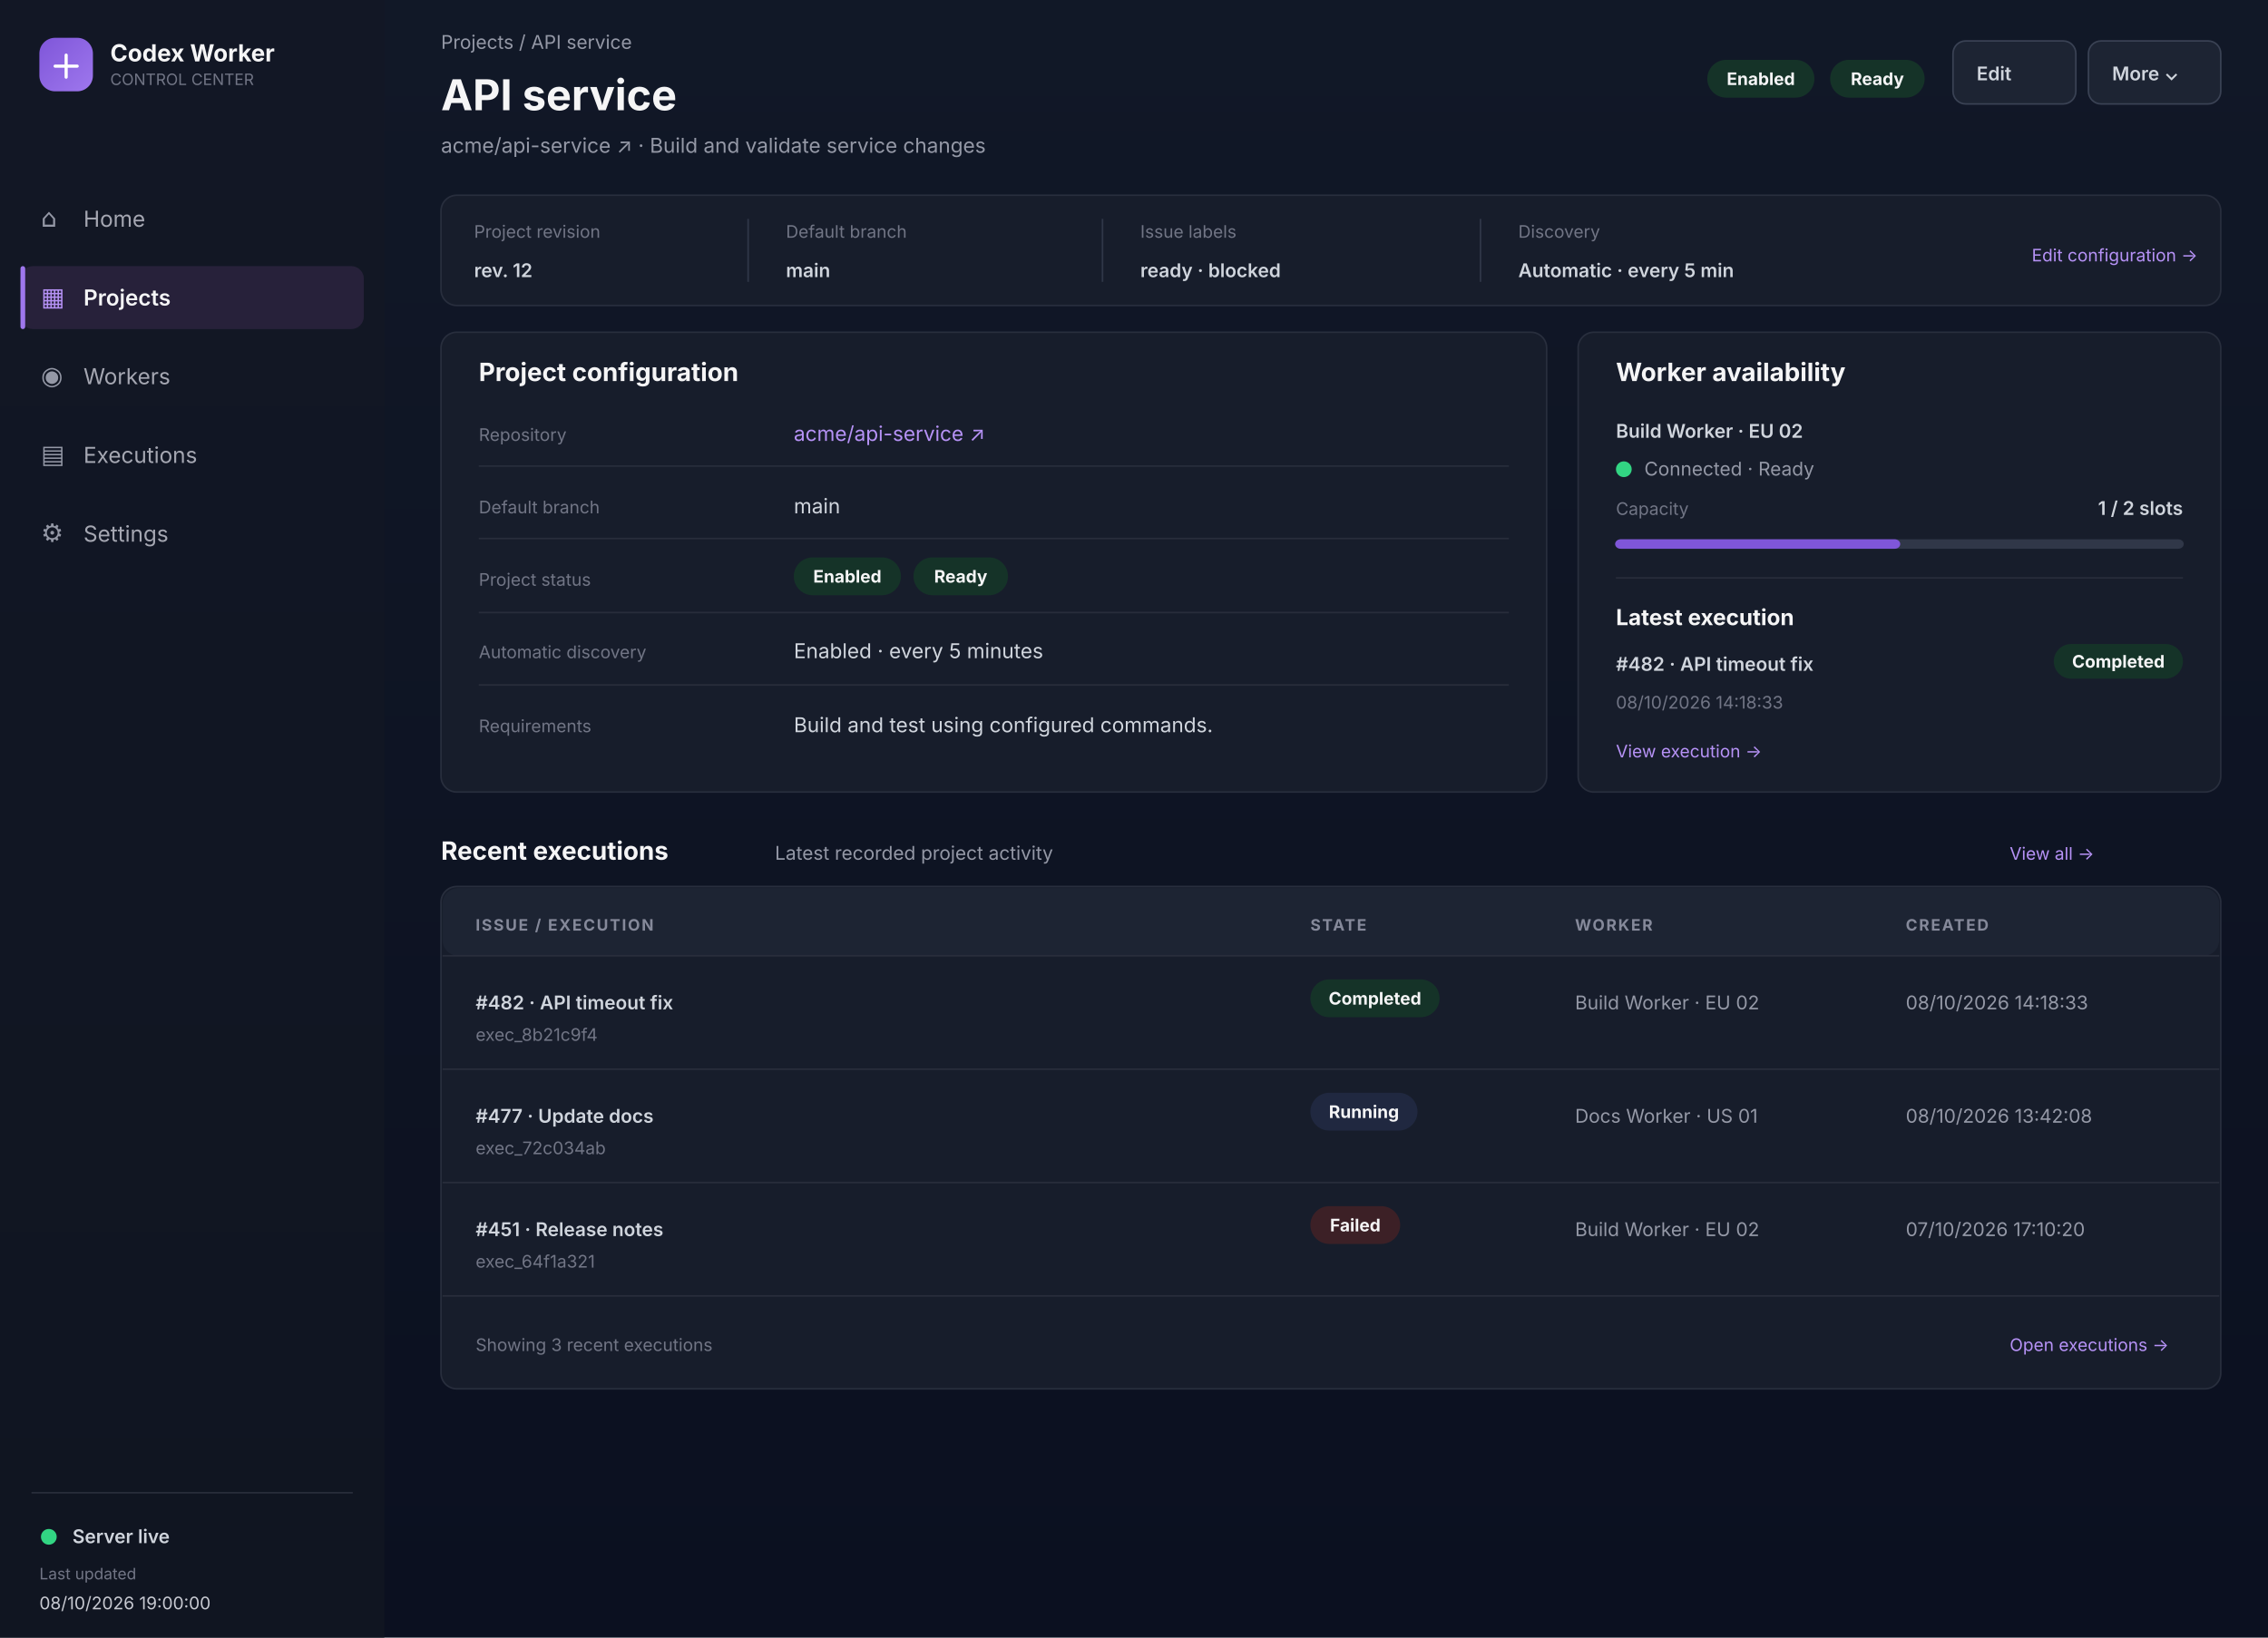
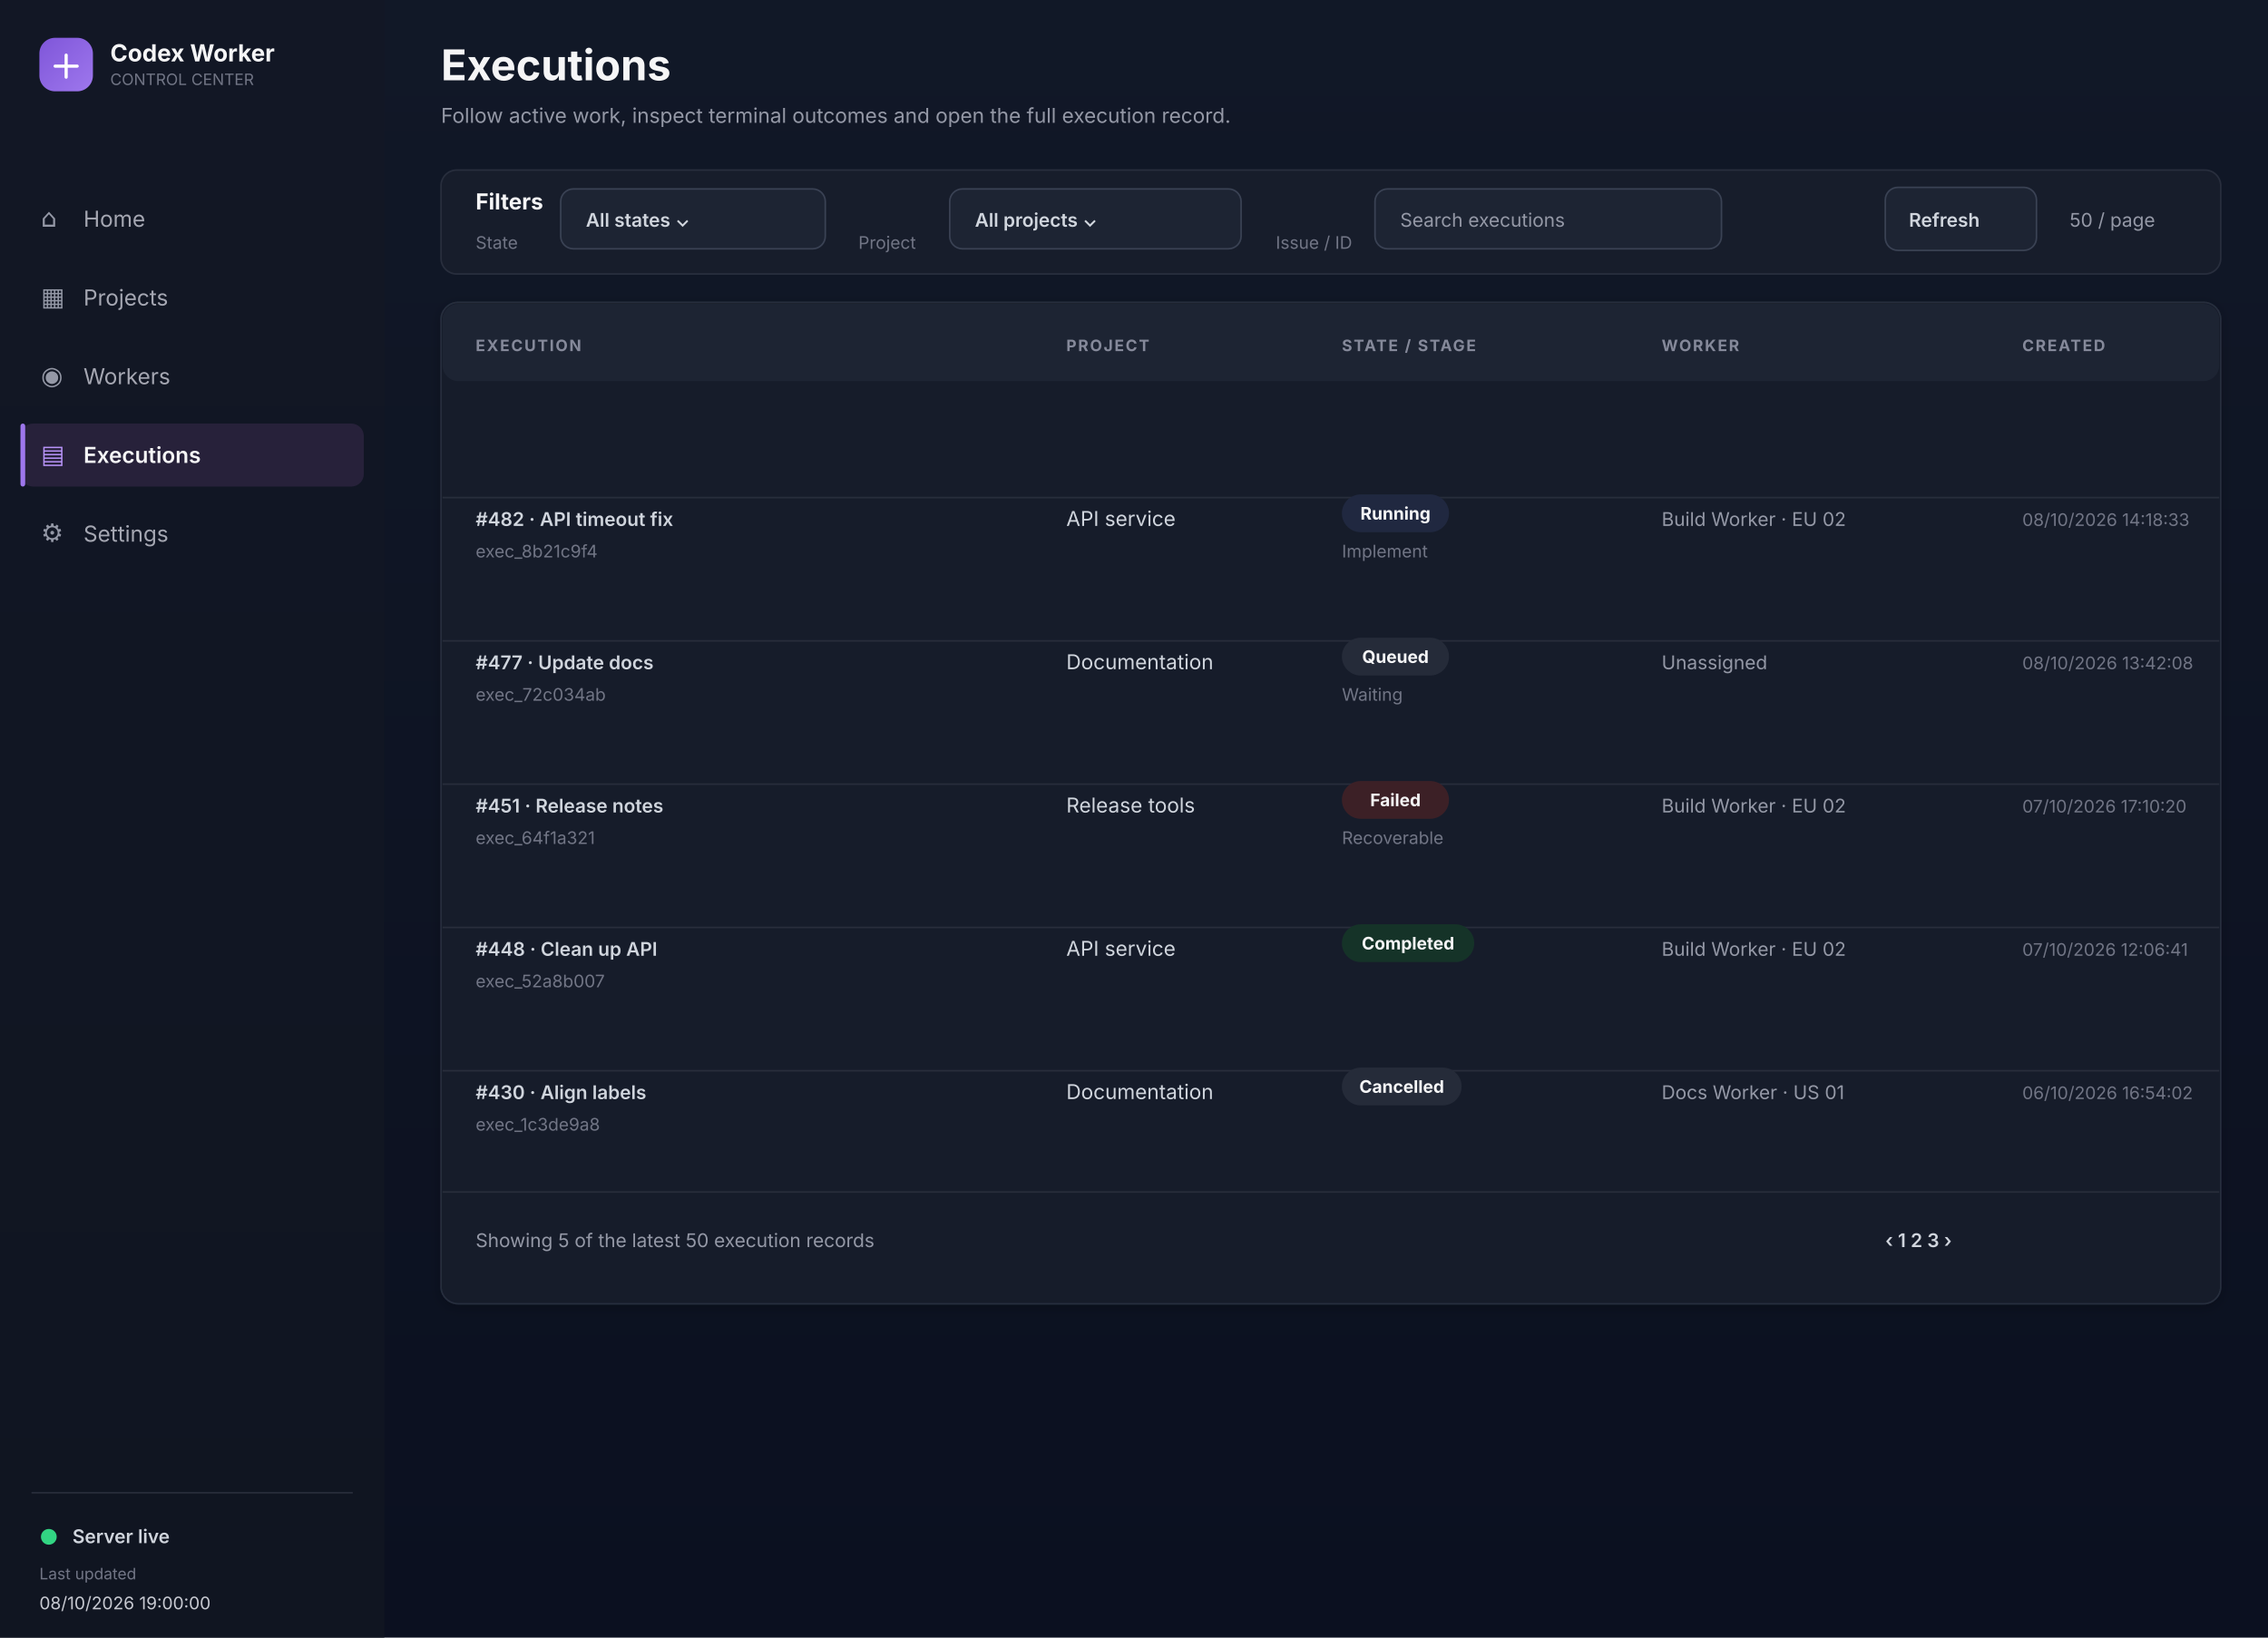
<svg xmlns="http://www.w3.org/2000/svg" width="1440" height="1040" viewBox="0 0 1440 1040" role="img" aria-labelledby="title desc">
  <defs>
    <linearGradient id="bg" x2="0" y2="1">
      <stop stop-color="#111827" />
      <stop offset="1" stop-color="#0b1020" />
    </linearGradient>
    <linearGradient id="sidebar" x2="0" y2="1">
      <stop stop-color="#121725" />
      <stop offset="1" stop-color="#101521" />
    </linearGradient>
    <linearGradient id="accent" x2="1" y2="1">
      <stop stop-color="#7f56d9" />
      <stop offset="1" stop-color="#9e77ed" />
    </linearGradient>
    <filter id="shadow" x="-10%" y="-10%" width="120%" height="130%">
      <feDropShadow dx="0" dy="2" stdDeviation="4" flood-color="#000" flood-opacity=".22" />
    </filter>
    <style>
.ui{font-family:Inter,-apple-system,BlinkMacSystemFont,"Segoe UI",sans-serif;fill:#f5f5f6}.h1{font-size:27px;font-weight:650}.h2{font-size:16px;font-weight:650}.h3{font-size:14px;font-weight:650}.brand{font-size:15px;font-weight:700}.micro{font-size:10px;fill:#717585}.micro-bright{font-size:11px;fill:#c7c9d1}.nav{font-size:14px;fill:#a5a7b2}.nav-active{font-size:14px;fill:#f5f5f6;font-weight:600}.icon{font-size:16px;fill:#9498a6}.icon-active{font-size:16px;fill:#b692f6}.body{font-size:13px;fill:#d0d5dd}.small{font-size:12px;fill:#9498a6}.small-strong{font-size:12px;fill:#d0d5dd;font-weight:600}.muted{font-size:13px;fill:#9498a6}.faint{font-size:11px;fill:#717585}.label{font-size:10px;fill:#85899a;font-weight:700;letter-spacing:1px}.chip{font-size:11px;font-weight:650}.card{fill:#171d2b;stroke:#282e3d}.surface{fill:#1d2433;stroke:#303748}.rule{stroke:#282d3b}.link{fill:#b692f6;font-size:13px}.link-small{fill:#b692f6;font-size:11px}.good{fill:#32d583}.warn{fill:#fdb022}.bad{fill:#fda29b}.info{fill:#84caff}.neutral{fill:#9498a6}
</style>
  </defs>
  <rect width="1440" height="1040" fill="url(#bg)" />
  <rect width="244" height="1040" fill="url(#sidebar)" />
  <rect x="25" y="24" width="34" height="34" rx="10" fill="url(#accent)" />
  <path d="M35 42h14M42 35v14" stroke="#fff" stroke-width="2" stroke-linecap="round" />
  <text x="70" y="39" class="ui brand">Codex Worker</text>
  <text x="70" y="54" class="ui micro">CONTROL CENTER</text>
  <text x="26" y="144" class="ui icon">⌂</text>
  <text x="53" y="144" class="ui nav">Home</text>
-   <rect x="13" y="169" width="218" height="40" rx="8" fill="#27213a" />
-   <rect x="13" y="169" width="3" height="40" rx="1.5" fill="#9e77ed" />
-   <text x="26" y="194" class="ui icon-active">▦</text>
-   <text x="53" y="194" class="ui nav-active">Projects</text>
+   <text x="26" y="194" class="ui icon">▦</text>
+   <text x="53" y="194" class="ui nav">Projects</text>
  <text x="26" y="244" class="ui icon">◉</text>
  <text x="53" y="244" class="ui nav">Workers</text>
-   <text x="26" y="294" class="ui icon">▤</text>
-   <text x="53" y="294" class="ui nav">Executions</text>
+   <rect x="13" y="269" width="218" height="40" rx="8" fill="#27213a" />
+   <rect x="13" y="269" width="3" height="40" rx="1.5" fill="#9e77ed" />
+   <text x="26" y="294" class="ui icon-active">▤</text>
+   <text x="53" y="294" class="ui nav-active">Executions</text>
  <text x="26" y="344" class="ui icon">⚙</text>
  <text x="53" y="344" class="ui nav">Settings</text>
  <line x1="20" y1="948" x2="224" y2="948" stroke="#282d3b" />
  <circle cx="31" cy="976" r="5" fill="#32d583" />
  <text x="46" y="980" class="ui small-strong">Server live</text>
  <text x="25" y="1003" class="ui micro">Last updated</text>
  <text x="25" y="1022" class="ui micro-bright">08/10/2026 19:00:00</text>
  <g class="ui">
-     <text x="280" y="31" class="ui small">Projects  /  API service</text>
-     <text x="280" y="70" class="ui h1">API service</text>
-     <text x="280" y="97" class="ui muted">acme/api-service  ↗   ·   Build and validate service changes</text>
-     <rect x="1084" y="38" width="68" height="24" rx="12" fill="#153328" />
-     <text x="1118" y="54" text-anchor="middle" class="ui chip" fill="#6ce9a6">Enabled</text>
-     <rect x="1162" y="38" width="60" height="24" rx="12" fill="#153328" />
-     <text x="1192" y="54" text-anchor="middle" class="ui chip" fill="#6ce9a6">Ready</text>
-     <rect x="1240" y="26" width="78" height="40" rx="8" fill="#1d2433" stroke="#3a4254" />
-     <text x="1255" y="51" class="ui small-strong" fill="#d0d5dd">Edit</text>
-     <rect x="1326" y="26" width="84" height="40" rx="8" fill="#1d2433" stroke="#3a4254" />
-     <text x="1341" y="51" class="ui small-strong" fill="#d0d5dd">More  ⌄</text>
-     <rect x="280" y="124" width="1130" height="70" rx="10" fill="#171d2b" stroke="#282e3d" />
-     <text x="301" y="151" class="ui faint">Project revision</text>
-     <text x="301" y="176" class="ui small-strong">rev. 12</text>
-     <line x1="475" y1="139" x2="475" y2="179" stroke="#303748" stroke-width="1" />
-     <text x="499" y="151" class="ui faint">Default branch</text>
-     <text x="499" y="176" class="ui small-strong">main</text>
-     <line x1="700" y1="139" x2="700" y2="179" stroke="#303748" stroke-width="1" />
-     <text x="724" y="151" class="ui faint">Issue labels</text>
-     <text x="724" y="176" class="ui small-strong">ready · blocked</text>
-     <line x1="940" y1="139" x2="940" y2="179" stroke="#303748" stroke-width="1" />
-     <text x="964" y="151" class="ui faint">Discovery</text>
-     <text x="964" y="176" class="ui small-strong">Automatic · every 5 min</text>
-     <text x="1290" y="166" class="ui link-small">Edit configuration →</text>
-     <rect x="280" y="211" width="702" height="292" rx="10" fill="#171d2b" stroke="#282e3d" />
-     <text x="304" y="242" class="ui h2">Project configuration</text>
-     <text x="304" y="280" class="ui faint">Repository</text>
-     <text x="504" y="280" class="ui link">acme/api-service  ↗</text>
-     <line x1="304" y1="296" x2="958" y2="296" stroke="#282d3b" stroke-width="1" />
-     <text x="304" y="326" class="ui faint">Default branch</text>
-     <text x="504" y="326" class="ui body">main</text>
-     <line x1="304" y1="342" x2="958" y2="342" stroke="#282d3b" stroke-width="1" />
-     <text x="304" y="372" class="ui faint">Project status</text>
-     <rect x="504" y="354" width="68" height="24" rx="12" fill="#153328" />
-     <text x="538" y="370" text-anchor="middle" class="ui chip" fill="#6ce9a6">Enabled</text>
-     <rect x="580" y="354" width="60" height="24" rx="12" fill="#153328" />
-     <text x="610" y="370" text-anchor="middle" class="ui chip" fill="#6ce9a6">Ready</text>
-     <line x1="304" y1="389" x2="958" y2="389" stroke="#282d3b" stroke-width="1" />
-     <text x="304" y="418" class="ui faint">Automatic discovery</text>
-     <text x="504" y="418" class="ui body">Enabled · every 5 minutes</text>
-     <line x1="304" y1="435" x2="958" y2="435" stroke="#282d3b" stroke-width="1" />
-     <text x="304" y="465" class="ui faint">Requirements</text>
-     <text x="504" y="465" class="ui body">Build and test using configured commands.</text>
-     <rect x="1002" y="211" width="408" height="292" rx="10" fill="#171d2b" stroke="#282e3d" />
-     <text x="1026" y="242" class="ui h2">Worker availability</text>
-     <text x="1026" y="278" class="ui small-strong">Build Worker · EU 02</text>
-     <circle cx="1031" cy="298" r="5" class="dot good" />
-     <text x="1044" y="302" class="ui small">Connected · Ready</text>
-     <text x="1026" y="327" class="ui faint">Capacity</text>
-     <text x="1386" y="327" class="ui small-strong" text-anchor="end">1 / 2 slots</text>
-     <rect x="1026" y="343" width="360" height="5" rx="3" fill="#303748" stroke="#303748" />
-     <rect x="1026" y="343" width="180" height="5" rx="3" fill="#7f56d9" stroke="#7f56d9" />
-     <line x1="1026" y1="367" x2="1386" y2="367" stroke="#282d3b" stroke-width="1" />
-     <text x="1026" y="397" class="ui h3">Latest execution</text>
-     <text x="1026" y="426" class="ui small-strong">#482 · API timeout fix</text>
-     <rect x="1304" y="409" width="82" height="22" rx="11" fill="#153328" />
-     <text x="1345" y="424" text-anchor="middle" class="ui chip" fill="#6ce9a6">Completed</text>
-     <text x="1026" y="450" class="ui faint">08/10/2026 14:18:33</text>
-     <text x="1026" y="481" class="ui link-small">View execution →</text>
-     <text x="280" y="546" class="ui h2">Recent executions</text>
-     <text x="492" y="546" class="ui small">Latest recorded project activity</text>
-     <text x="1276" y="546" class="ui link-small">View all →</text>
-     <rect x="280" y="563" width="1130" height="319" rx="10" fill="#171d2b" stroke="#282e3d" />
-     <rect x="281" y="564" width="1128" height="43" rx="10" fill="#1d2433" />
-     <text x="302" y="591" class="ui label">ISSUE / EXECUTION</text>
-     <text x="832" y="591" class="ui label">STATE</text>
-     <text x="1000" y="591" class="ui label">WORKER</text>
-     <text x="1210" y="591" class="ui label">CREATED</text>
-     <line x1="281" y1="607" x2="1409" y2="607" stroke="#282d3b" stroke-width="1" />
-     <text x="302" y="641" class="ui small-strong">#482 · API timeout fix</text>
-     <text x="302" y="661" class="ui faint">exec_8b21c9f4</text>
-     <rect x="832" y="622" width="82" height="24" rx="12" fill="#153328" />
-     <text x="873" y="638" text-anchor="middle" class="ui chip" fill="#6ce9a6">Completed</text>
-     <text x="1000" y="641" class="ui small">Build Worker · EU 02</text>
-     <text x="1210" y="641" class="ui small">08/10/2026 14:18:33</text>
-     <line x1="281" y1="679" x2="1409" y2="679" stroke="#282d3b" stroke-width="1" />
-     <text x="302" y="713" class="ui small-strong">#477 · Update docs</text>
-     <text x="302" y="733" class="ui faint">exec_72c034ab</text>
-     <rect x="832" y="694" width="68" height="24" rx="12" fill="#202840" />
-     <text x="866" y="710" text-anchor="middle" class="ui chip" fill="#84caff">Running</text>
-     <text x="1000" y="713" class="ui small">Docs Worker · US 01</text>
-     <text x="1210" y="713" class="ui small">08/10/2026 13:42:08</text>
-     <line x1="281" y1="751" x2="1409" y2="751" stroke="#282d3b" stroke-width="1" />
-     <text x="302" y="785" class="ui small-strong">#451 · Release notes</text>
-     <text x="302" y="805" class="ui faint">exec_64f1a321</text>
-     <rect x="832" y="766" width="57" height="24" rx="12" fill="#3c2026" />
-     <text x="860.5" y="782" text-anchor="middle" class="ui chip" fill="#fda29b">Failed</text>
-     <text x="1000" y="785" class="ui small">Build Worker · EU 02</text>
-     <text x="1210" y="785" class="ui small">07/10/2026 17:10:20</text>
-     <line x1="281" y1="823" x2="1409" y2="823" stroke="#282d3b" stroke-width="1" />
-     <text x="302" y="858" class="ui faint">Showing 3 recent executions</text>
-     <text x="1276" y="858" class="ui link-small">Open executions →</text>
+     <text x="280" y="51" class="ui h1">Executions</text>
+     <text x="280" y="78" class="ui muted">Follow active work, inspect terminal outcomes and open the full execution record.</text>
+     <rect x="280" y="108" width="1130" height="66" rx="10" fill="#171d2b" stroke="#282e3d" />
+     <text x="302" y="133" class="ui h3">Filters</text>
+     <text x="302" y="158" class="ui faint">State</text>
+     <rect x="356" y="120" width="168" height="38" rx="8" fill="#1d2433" stroke="#3a4254" />
+     <text x="372" y="144" class="ui small-strong">All states  ⌄</text>
+     <text x="545" y="158" class="ui faint">Project</text>
+     <rect x="603" y="120" width="185" height="38" rx="8" fill="#1d2433" stroke="#3a4254" />
+     <text x="619" y="144" class="ui small-strong">All projects  ⌄</text>
+     <text x="810" y="158" class="ui faint">Issue / ID</text>
+     <rect x="873" y="120" width="220" height="38" rx="8" fill="#1d2433" stroke="#3a4254" />
+     <text x="889" y="144" class="ui small">Search executions</text>
+     <rect x="1197" y="119" width="96" height="40" rx="8" fill="#1d2433" stroke="#3a4254" />
+     <text x="1212" y="144" class="ui small-strong" fill="#d0d5dd">Refresh</text>
+     <text x="1314" y="144" class="ui small">50 / page</text>
+     <rect x="280" y="192" width="1130" height="636" rx="11" fill="#171d2b" stroke="#282e3d" filter="url(#shadow)" />
+     <rect x="281" y="193" width="1128" height="49" rx="10" fill="#1d2433" />
+     <text x="302" y="223" class="ui label">EXECUTION</text>
+     <text x="677" y="223" class="ui label">PROJECT</text>
+     <text x="852" y="223" class="ui label">STATE / STAGE</text>
+     <text x="1055" y="223" class="ui label">WORKER</text>
+     <text x="1284" y="223" class="ui label">CREATED</text>
+     <line x1="281" y1="316" x2="1409" y2="316" stroke="#282d3b" stroke-width="1" />
+     <text x="302" y="334" class="ui small-strong">#482 · API timeout fix</text>
+     <text x="302" y="354" class="ui faint">exec_8b21c9f4</text>
+     <text x="677" y="334" class="ui body">API service</text>
+     <rect x="852" y="314" width="68" height="24" rx="12" fill="#202840" />
+     <text x="886" y="330" text-anchor="middle" class="ui chip" fill="#84caff">Running</text>
+     <text x="852" y="354" class="ui faint">Implement</text>
+     <text x="1055" y="334" class="ui small">Build Worker · EU 02</text>
+     <text x="1284" y="334" class="ui faint">08/10/2026 14:18:33</text>
+     <line x1="281" y1="407" x2="1409" y2="407" stroke="#282d3b" stroke-width="1" />
+     <text x="302" y="425" class="ui small-strong">#477 · Update docs</text>
+     <text x="302" y="445" class="ui faint">exec_72c034ab</text>
+     <text x="677" y="425" class="ui body">Documentation</text>
+     <rect x="852" y="405" width="68" height="24" rx="12" fill="#252b39" />
+     <text x="886" y="421" text-anchor="middle" class="ui chip" fill="#c7c9d1">Queued</text>
+     <text x="852" y="445" class="ui faint">Waiting</text>
+     <text x="1055" y="425" class="ui small">Unassigned</text>
+     <text x="1284" y="425" class="ui faint">08/10/2026 13:42:08</text>
+     <line x1="281" y1="498" x2="1409" y2="498" stroke="#282d3b" stroke-width="1" />
+     <text x="302" y="516" class="ui small-strong">#451 · Release notes</text>
+     <text x="302" y="536" class="ui faint">exec_64f1a321</text>
+     <text x="677" y="516" class="ui body">Release tools</text>
+     <rect x="852" y="496" width="68" height="24" rx="12" fill="#3c2026" />
+     <text x="886" y="512" text-anchor="middle" class="ui chip" fill="#fda29b">Failed</text>
+     <text x="852" y="536" class="ui faint">Recoverable</text>
+     <text x="1055" y="516" class="ui small">Build Worker · EU 02</text>
+     <text x="1284" y="516" class="ui faint">07/10/2026 17:10:20</text>
+     <line x1="281" y1="589" x2="1409" y2="589" stroke="#282d3b" stroke-width="1" />
+     <text x="302" y="607" class="ui small-strong">#448 · Clean up API</text>
+     <text x="302" y="627" class="ui faint">exec_52a8b007</text>
+     <text x="677" y="607" class="ui body">API service</text>
+     <rect x="852" y="587" width="84" height="24" rx="12" fill="#153328" />
+     <text x="894" y="603" text-anchor="middle" class="ui chip" fill="#6ce9a6">Completed</text>
+     <text x="1055" y="607" class="ui small">Build Worker · EU 02</text>
+     <text x="1284" y="607" class="ui faint">07/10/2026 12:06:41</text>
+     <line x1="281" y1="680" x2="1409" y2="680" stroke="#282d3b" stroke-width="1" />
+     <text x="302" y="698" class="ui small-strong">#430 · Align labels</text>
+     <text x="302" y="718" class="ui faint">exec_1c3de9a8</text>
+     <text x="677" y="698" class="ui body">Documentation</text>
+     <rect x="852" y="678" width="76" height="24" rx="12" fill="#252b39" />
+     <text x="890" y="694" text-anchor="middle" class="ui chip" fill="#c7c9d1">Cancelled</text>
+     <text x="1055" y="698" class="ui small">Docs Worker · US 01</text>
+     <text x="1284" y="698" class="ui faint">06/10/2026 16:54:02</text>
+     <line x1="281" y1="757" x2="1409" y2="757" stroke="#282d3b" stroke-width="1" />
+     <text x="302" y="792" class="ui small">Showing 5 of the latest 50 execution records</text>
+     <text x="1197" y="792" class="ui small-strong">‹   1   2   3   ›</text>
  </g>
</svg>
